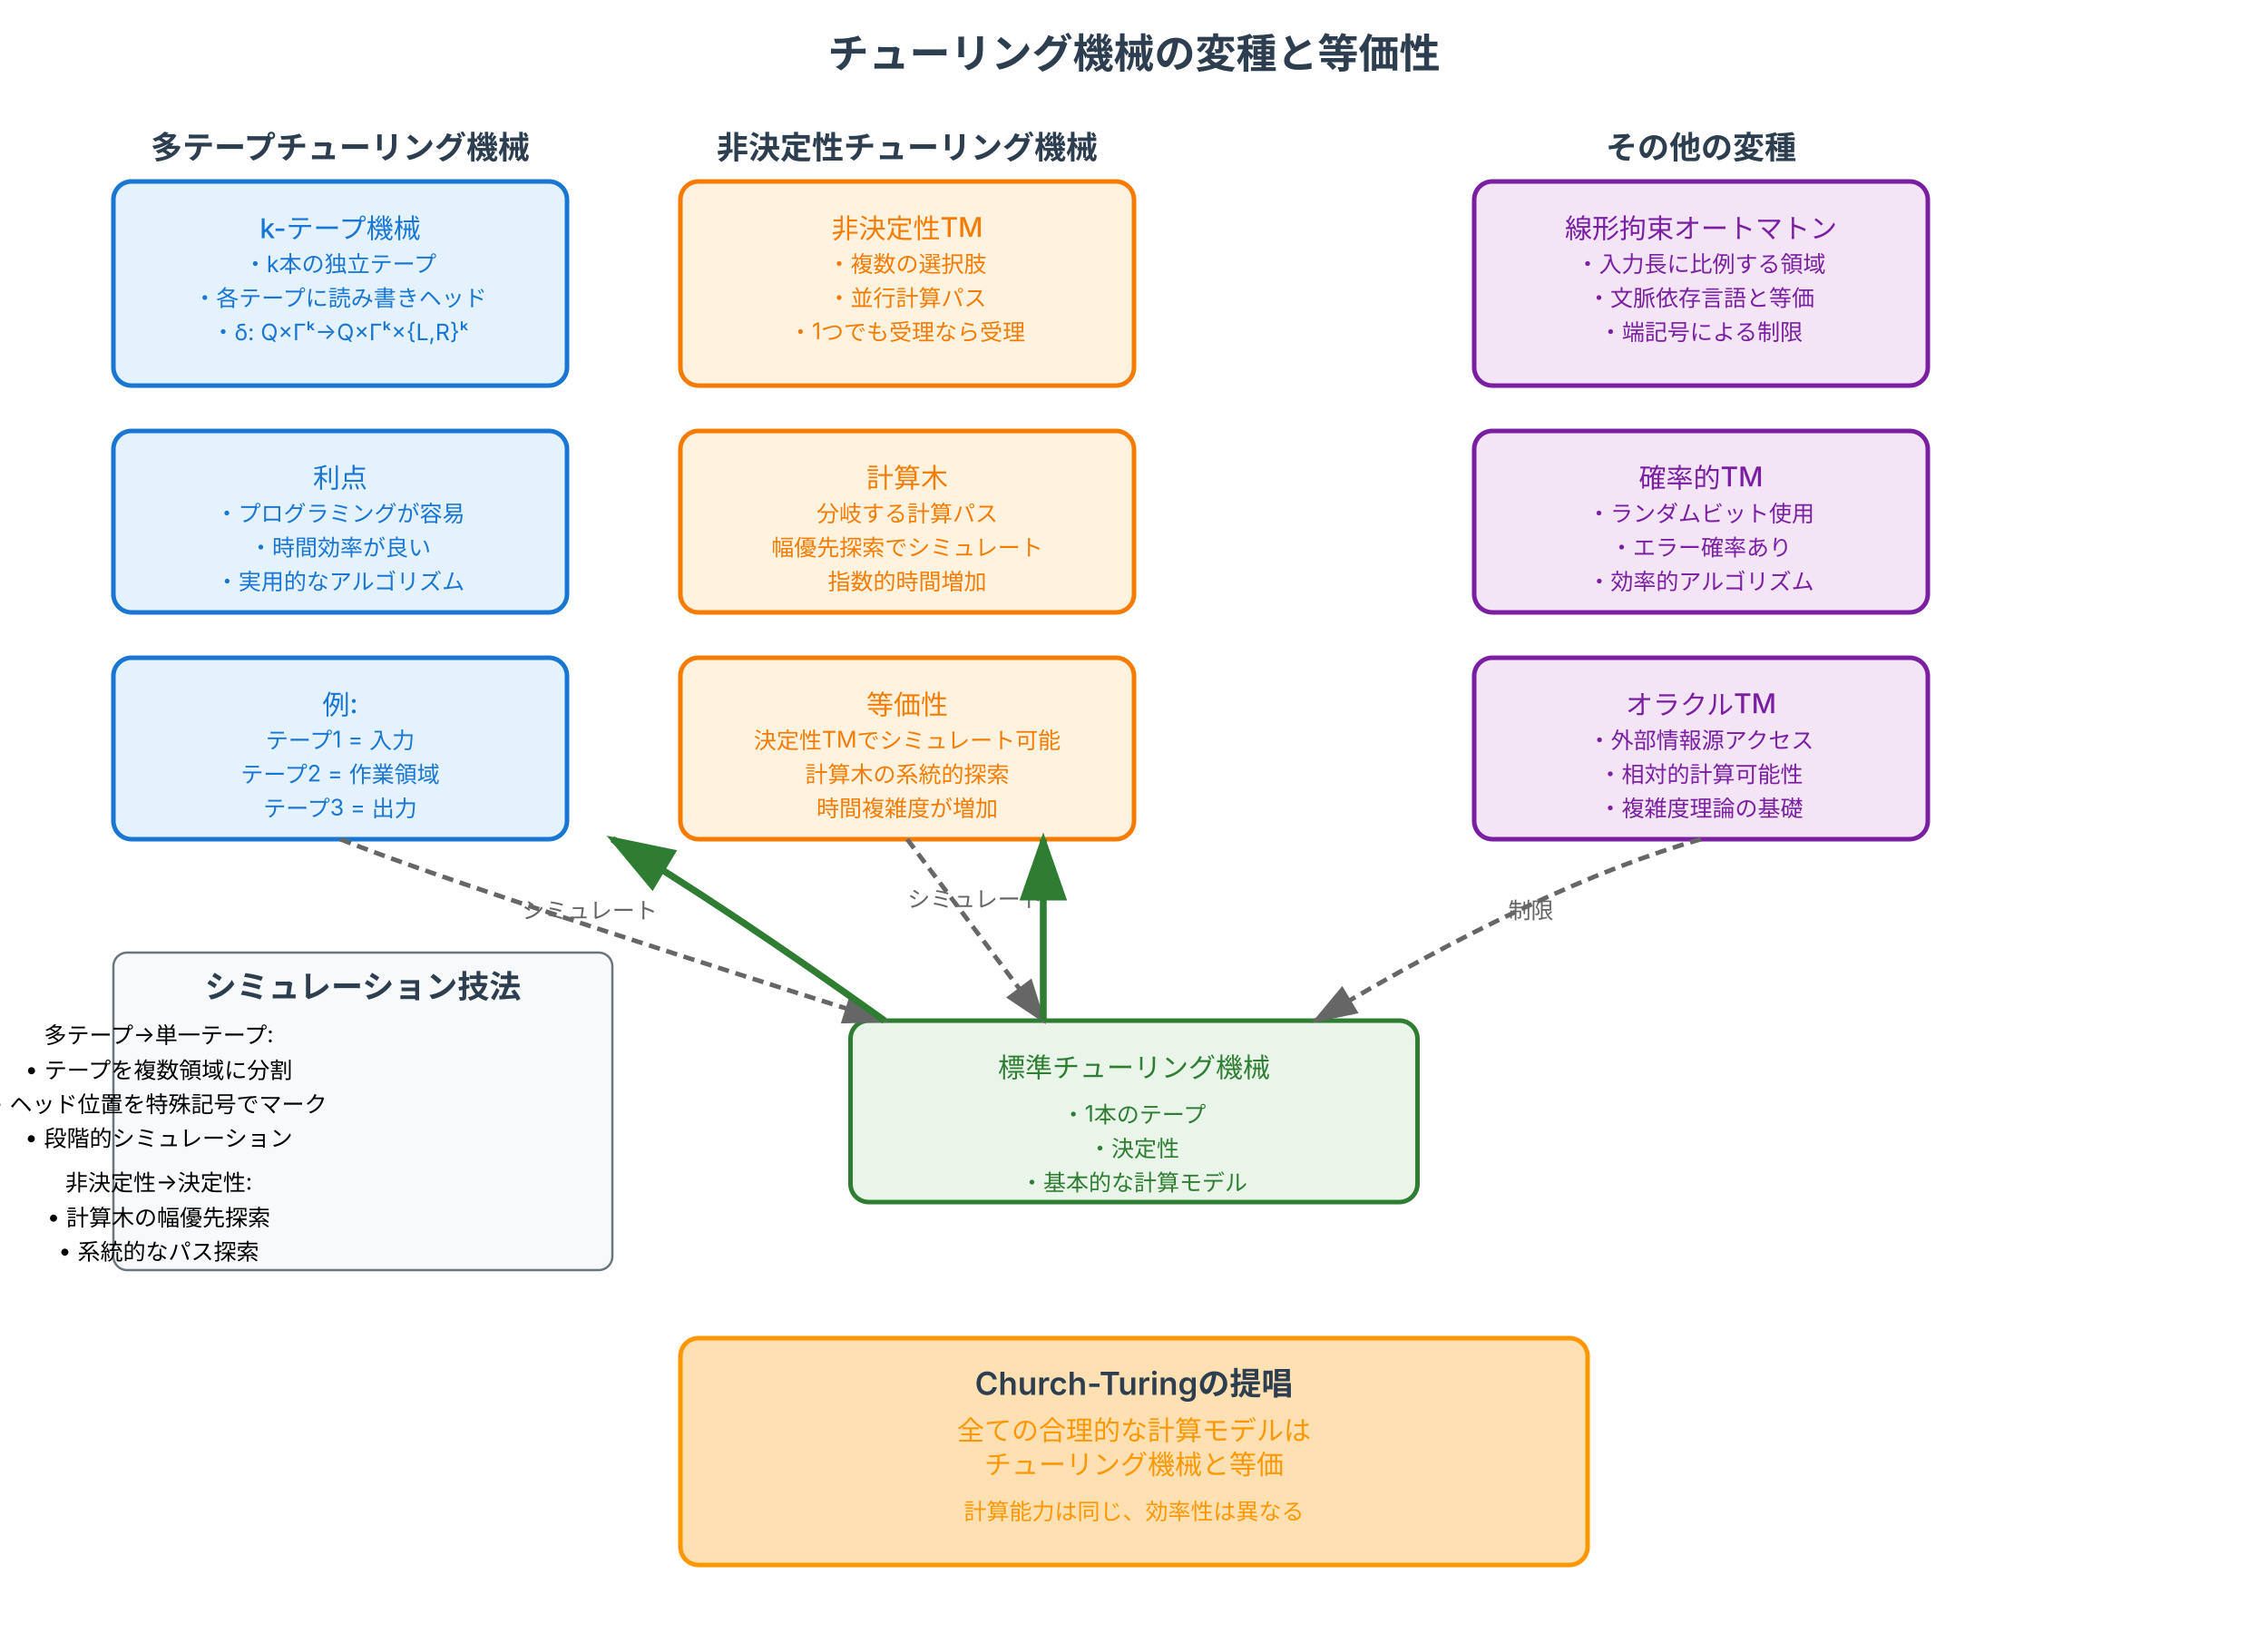
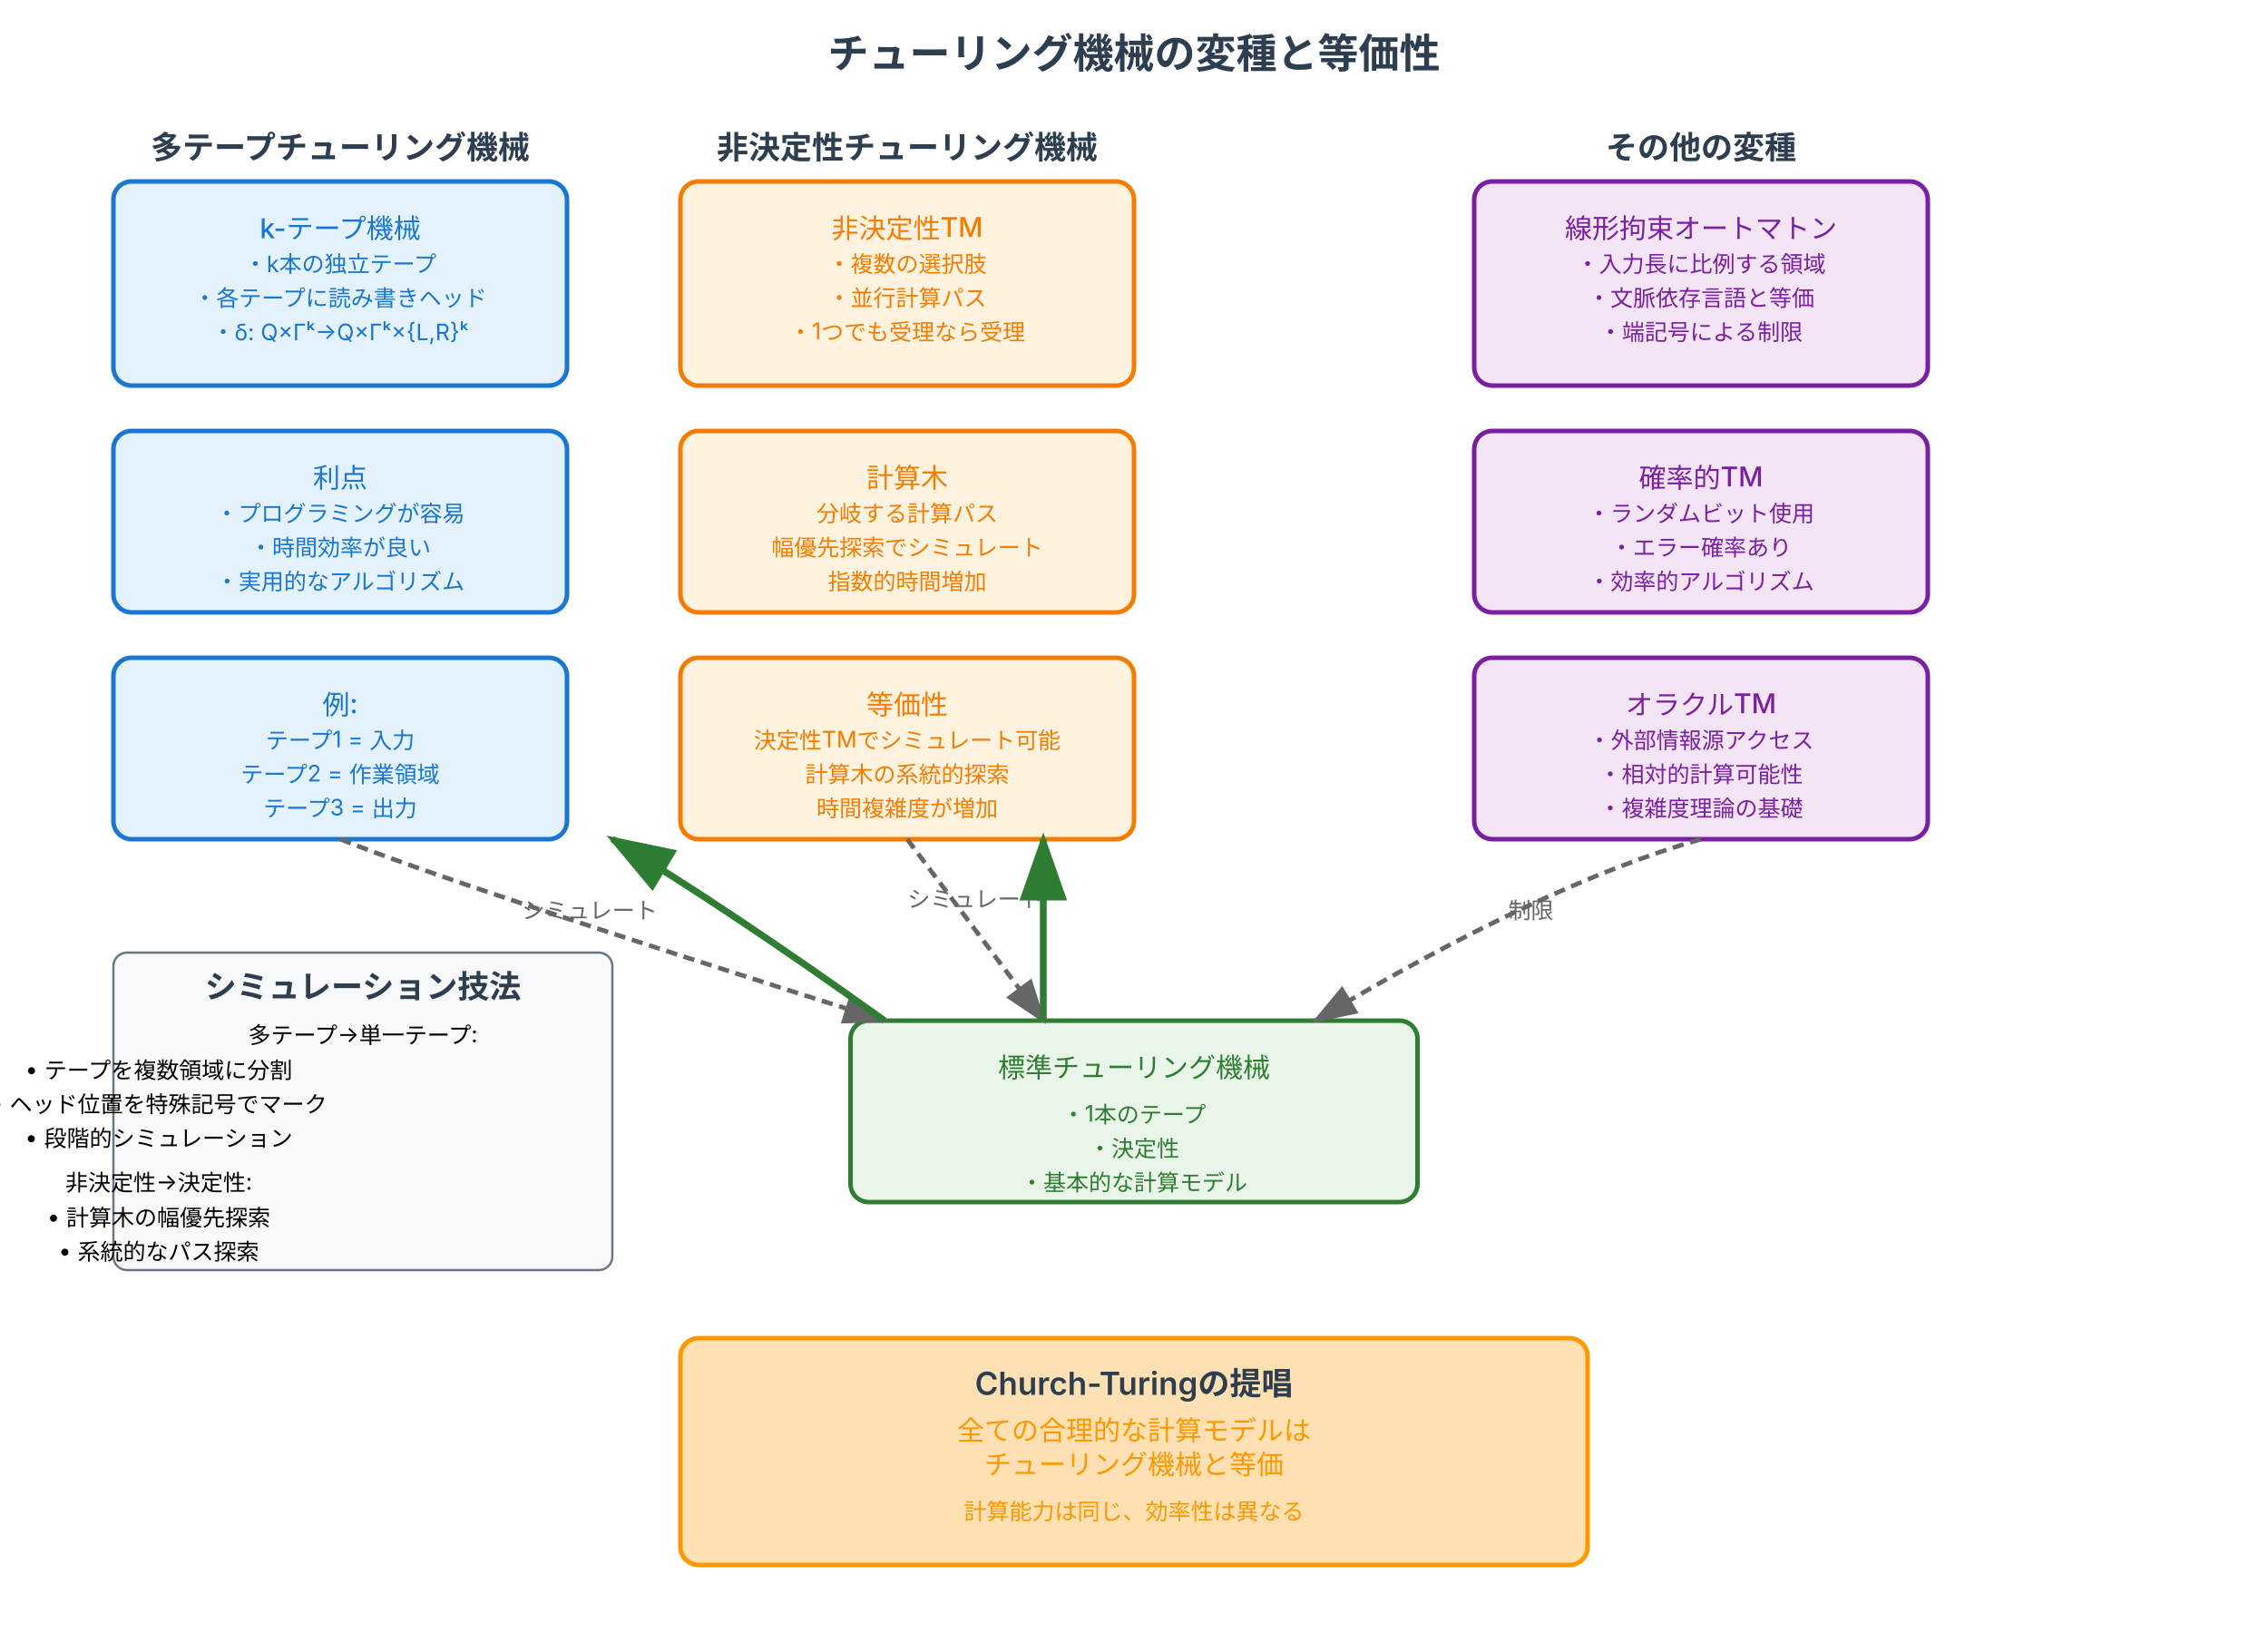
<svg xmlns="http://www.w3.org/2000/svg" viewBox="0 0 1000 720" width="1000" height="720">
  <defs>
    <style>
      .multitape-box { fill: #e3f2fd; stroke: #1976d2; stroke-width: 2; rx: 8; }
      .ntm-box { fill: #fff3e0; stroke: #f57c00; stroke-width: 2; rx: 8; }
      .lba-box { fill: #f3e5f5; stroke: #7b1fa2; stroke-width: 2; rx: 8; }
      .standard-box { fill: #e8f5e8; stroke: #2e7d32; stroke-width: 2; rx: 8; }
      .equivalence-box { fill: #ffe0b2; stroke: #ff9800; stroke-width: 2; rx: 8; }
      
      .title-text { font-family: 'Inter', 'Helvetica Neue', Helvetica, sans-serif; font-size: 18px; font-weight: 700; fill: #2c3e50; text-anchor: middle; }
      .section-title { font-family: 'Inter', 'Helvetica Neue', Helvetica, sans-serif; font-size: 14px; font-weight: 600; fill: #2c3e50; text-anchor: middle; }
      .main-text { font-family: 'Inter', 'Helvetica Neue', Helvetica, sans-serif; font-size: 12px; font-weight: 500; text-anchor: middle; }
      .detail-text { font-family: 'Inter', 'Helvetica Neue', Helvetica, sans-serif; font-size: 10px; text-anchor: middle; }
      .simulate-arrow { stroke: #666; stroke-width: 2; fill: none; marker-end: url(#arrowhead); stroke-dasharray: 5,3; }
      .equivalence-arrow { stroke: #2e7d32; stroke-width: 3; fill: none; marker-end: url(#greenarrow); }
      .simulate-text { font-family: 'Inter', 'Helvetica Neue', Helvetica, sans-serif; font-size: 10px; font-weight: 500; fill: #666; text-anchor: middle; }
    </style>
    <marker id="arrowhead" markerWidth="10" markerHeight="7" refX="9" refY="3.5" orient="auto">
      <polygon points="0 0, 10 3.5, 0 7" fill="#666" />
    </marker>
    <marker id="greenarrow" markerWidth="10" markerHeight="7" refX="9" refY="3.5" orient="auto">
      <polygon points="0 0, 10 3.5, 0 7" fill="#2e7d32" />
    </marker>
  </defs>
  <rect width="1000" height="720" fill="#ffffff" />
  <text x="500" y="30" class="title-text">チューリング機械の変種と等価性</text>
  <text x="150" y="70" class="section-title">多テープチューリング機械</text>
  <rect x="50" y="80" width="200" height="90" class="multitape-box" />
  <text x="150" y="105" class="main-text" fill="#1976d2">k-テープ機械</text>
  <text x="150" y="120" class="detail-text" fill="#1976d2">・k本の独立テープ</text>
  <text x="150" y="135" class="detail-text" fill="#1976d2">・各テープに読み書きヘッド</text>
  <text x="150" y="150" class="detail-text" fill="#1976d2">・δ: Q×Γᵏ→Q×Γᵏ×{L,R}ᵏ</text>
  <rect x="50" y="190" width="200" height="80" class="multitape-box" />
  <text x="150" y="215" class="main-text" fill="#1976d2">利点</text>
  <text x="150" y="230" class="detail-text" fill="#1976d2">・プログラミングが容易</text>
  <text x="150" y="245" class="detail-text" fill="#1976d2">・時間効率が良い</text>
  <text x="150" y="260" class="detail-text" fill="#1976d2">・実用的なアルゴリズム</text>
  <rect x="50" y="290" width="200" height="80" class="multitape-box" />
  <text x="150" y="315" class="main-text" fill="#1976d2">例:</text>
  <text x="150" y="330" class="detail-text" fill="#1976d2">テープ1 = 入力</text>
  <text x="150" y="345" class="detail-text" fill="#1976d2">テープ2 = 作業領域</text>
  <text x="150" y="360" class="detail-text" fill="#1976d2">テープ3 = 出力</text>
  <text x="400" y="70" class="section-title">非決定性チューリング機械</text>
  <rect x="300" y="80" width="200" height="90" class="ntm-box" />
  <text x="400" y="105" class="main-text" fill="#f57c00">非決定性TM</text>
  <text x="400" y="120" class="detail-text" fill="#f57c00">・複数の選択肢</text>
  <text x="400" y="135" class="detail-text" fill="#f57c00">・並行計算パス</text>
  <text x="400" y="150" class="detail-text" fill="#f57c00">・1つでも受理なら受理</text>
  <rect x="300" y="190" width="200" height="80" class="ntm-box" />
  <text x="400" y="215" class="main-text" fill="#f57c00">計算木</text>
  <text x="400" y="230" class="detail-text" fill="#f57c00">分岐する計算パス</text>
  <text x="400" y="245" class="detail-text" fill="#f57c00">幅優先探索でシミュレート</text>
  <text x="400" y="260" class="detail-text" fill="#f57c00">指数的時間増加</text>
  <rect x="300" y="290" width="200" height="80" class="ntm-box" />
  <text x="400" y="315" class="main-text" fill="#f57c00">等価性</text>
  <text x="400" y="330" class="detail-text" fill="#f57c00">決定性TMでシミュレート可能</text>
  <text x="400" y="345" class="detail-text" fill="#f57c00">計算木の系統的探索</text>
  <text x="400" y="360" class="detail-text" fill="#f57c00">時間複雑度が増加</text>
  <text x="750" y="70" class="section-title">その他の変種</text>
  <rect x="650" y="80" width="200" height="90" class="lba-box" />
  <text x="750" y="105" class="main-text" fill="#7b1fa2">線形拘束オートマトン</text>
  <text x="750" y="120" class="detail-text" fill="#7b1fa2">・入力長に比例する領域</text>
  <text x="750" y="135" class="detail-text" fill="#7b1fa2">・文脈依存言語と等価</text>
  <text x="750" y="150" class="detail-text" fill="#7b1fa2">・端記号による制限</text>
  <rect x="650" y="190" width="200" height="80" class="lba-box" />
  <text x="750" y="215" class="main-text" fill="#7b1fa2">確率的TM</text>
  <text x="750" y="230" class="detail-text" fill="#7b1fa2">・ランダムビット使用</text>
  <text x="750" y="245" class="detail-text" fill="#7b1fa2">・エラー確率あり</text>
  <text x="750" y="260" class="detail-text" fill="#7b1fa2">・効率的アルゴリズム</text>
  <rect x="650" y="290" width="200" height="80" class="lba-box" />
  <text x="750" y="315" class="main-text" fill="#7b1fa2">オラクルTM</text>
  <text x="750" y="330" class="detail-text" fill="#7b1fa2">・外部情報源アクセス</text>
  <text x="750" y="345" class="detail-text" fill="#7b1fa2">・相対的計算可能性</text>
  <text x="750" y="360" class="detail-text" fill="#7b1fa2">・複雑度理論の基礎</text>
  <rect x="375" y="450" width="250" height="80" class="standard-box" />
  <text x="500" y="475" class="main-text" fill="#2e7d32" font-size="14px">標準チューリング機械</text>
  <text x="500" y="495" class="detail-text" fill="#2e7d32">・1本のテープ</text>
  <text x="500" y="510" class="detail-text" fill="#2e7d32">・決定性</text>
  <text x="500" y="525" class="detail-text" fill="#2e7d32">・基本的な計算モデル</text>
  <rect x="300" y="590" width="400" height="100" class="equivalence-box" />
  <text x="500" y="615" class="section-title" fill="#ff9800">Church-Turingの提唱</text>
  <text x="500" y="635" class="main-text" fill="#ff9800">全ての合理的な計算モデルは</text>
  <text x="500" y="650" class="main-text" fill="#ff9800">チューリング機械と等価</text>
  <text x="500" y="670" class="detail-text" fill="#ff9800">計算能力は同じ、効率性は異なる</text>
  <path d="M 150 370 Q 200 390 390 450" class="simulate-arrow" />
  <text x="260" y="405" class="simulate-text">シミュレート</text>
  <path d="M 400 370 Q 430 410 460 450" class="simulate-arrow" />
  <text x="430" y="400" class="simulate-text">シミュレート</text>
  <path d="M 750 370 Q 680 390 580 450" class="simulate-arrow" />
  <text x="675" y="405" class="simulate-text">制限</text>
  <path d="M 390 450 Q 320 400 270 370" class="equivalence-arrow" />
  <line x1="460" y1="450" x2="460" y2="370" class="equivalence-arrow" />
  <rect x="50" y="420" width="220" height="140" rx="6" fill="#f8f9fa" stroke="#6c757d" stroke-width="1" />
  <text x="160" y="440" class="section-title">シミュレーション技法</text>
-   <text x="70" y="460" class="detail-text" text-anchor="start" font-size="9px">多テープ→単一テープ:</text>
+   <text x="160" y="460" class="detail-text" text-anchor="middle" font-size="9px">多テープ→単一テープ:</text>
  <text x="70" y="475" class="detail-text" text-anchor="start" font-size="9px">• テープを複数領域に分割</text>
  <text x="70" y="490" class="detail-text" text-anchor="start" font-size="9px">• ヘッド位置を特殊記号でマーク</text>
  <text x="70" y="505" class="detail-text" text-anchor="start" font-size="9px">• 段階的シミュレーション</text>
  <text x="70" y="525" class="detail-text" text-anchor="start" font-size="9px">非決定性→決定性:</text>
  <text x="70" y="540" class="detail-text" text-anchor="start" font-size="9px">• 計算木の幅優先探索</text>
  <text x="70" y="555" class="detail-text" text-anchor="start" font-size="9px">• 系統的なパス探索</text>
</svg>
